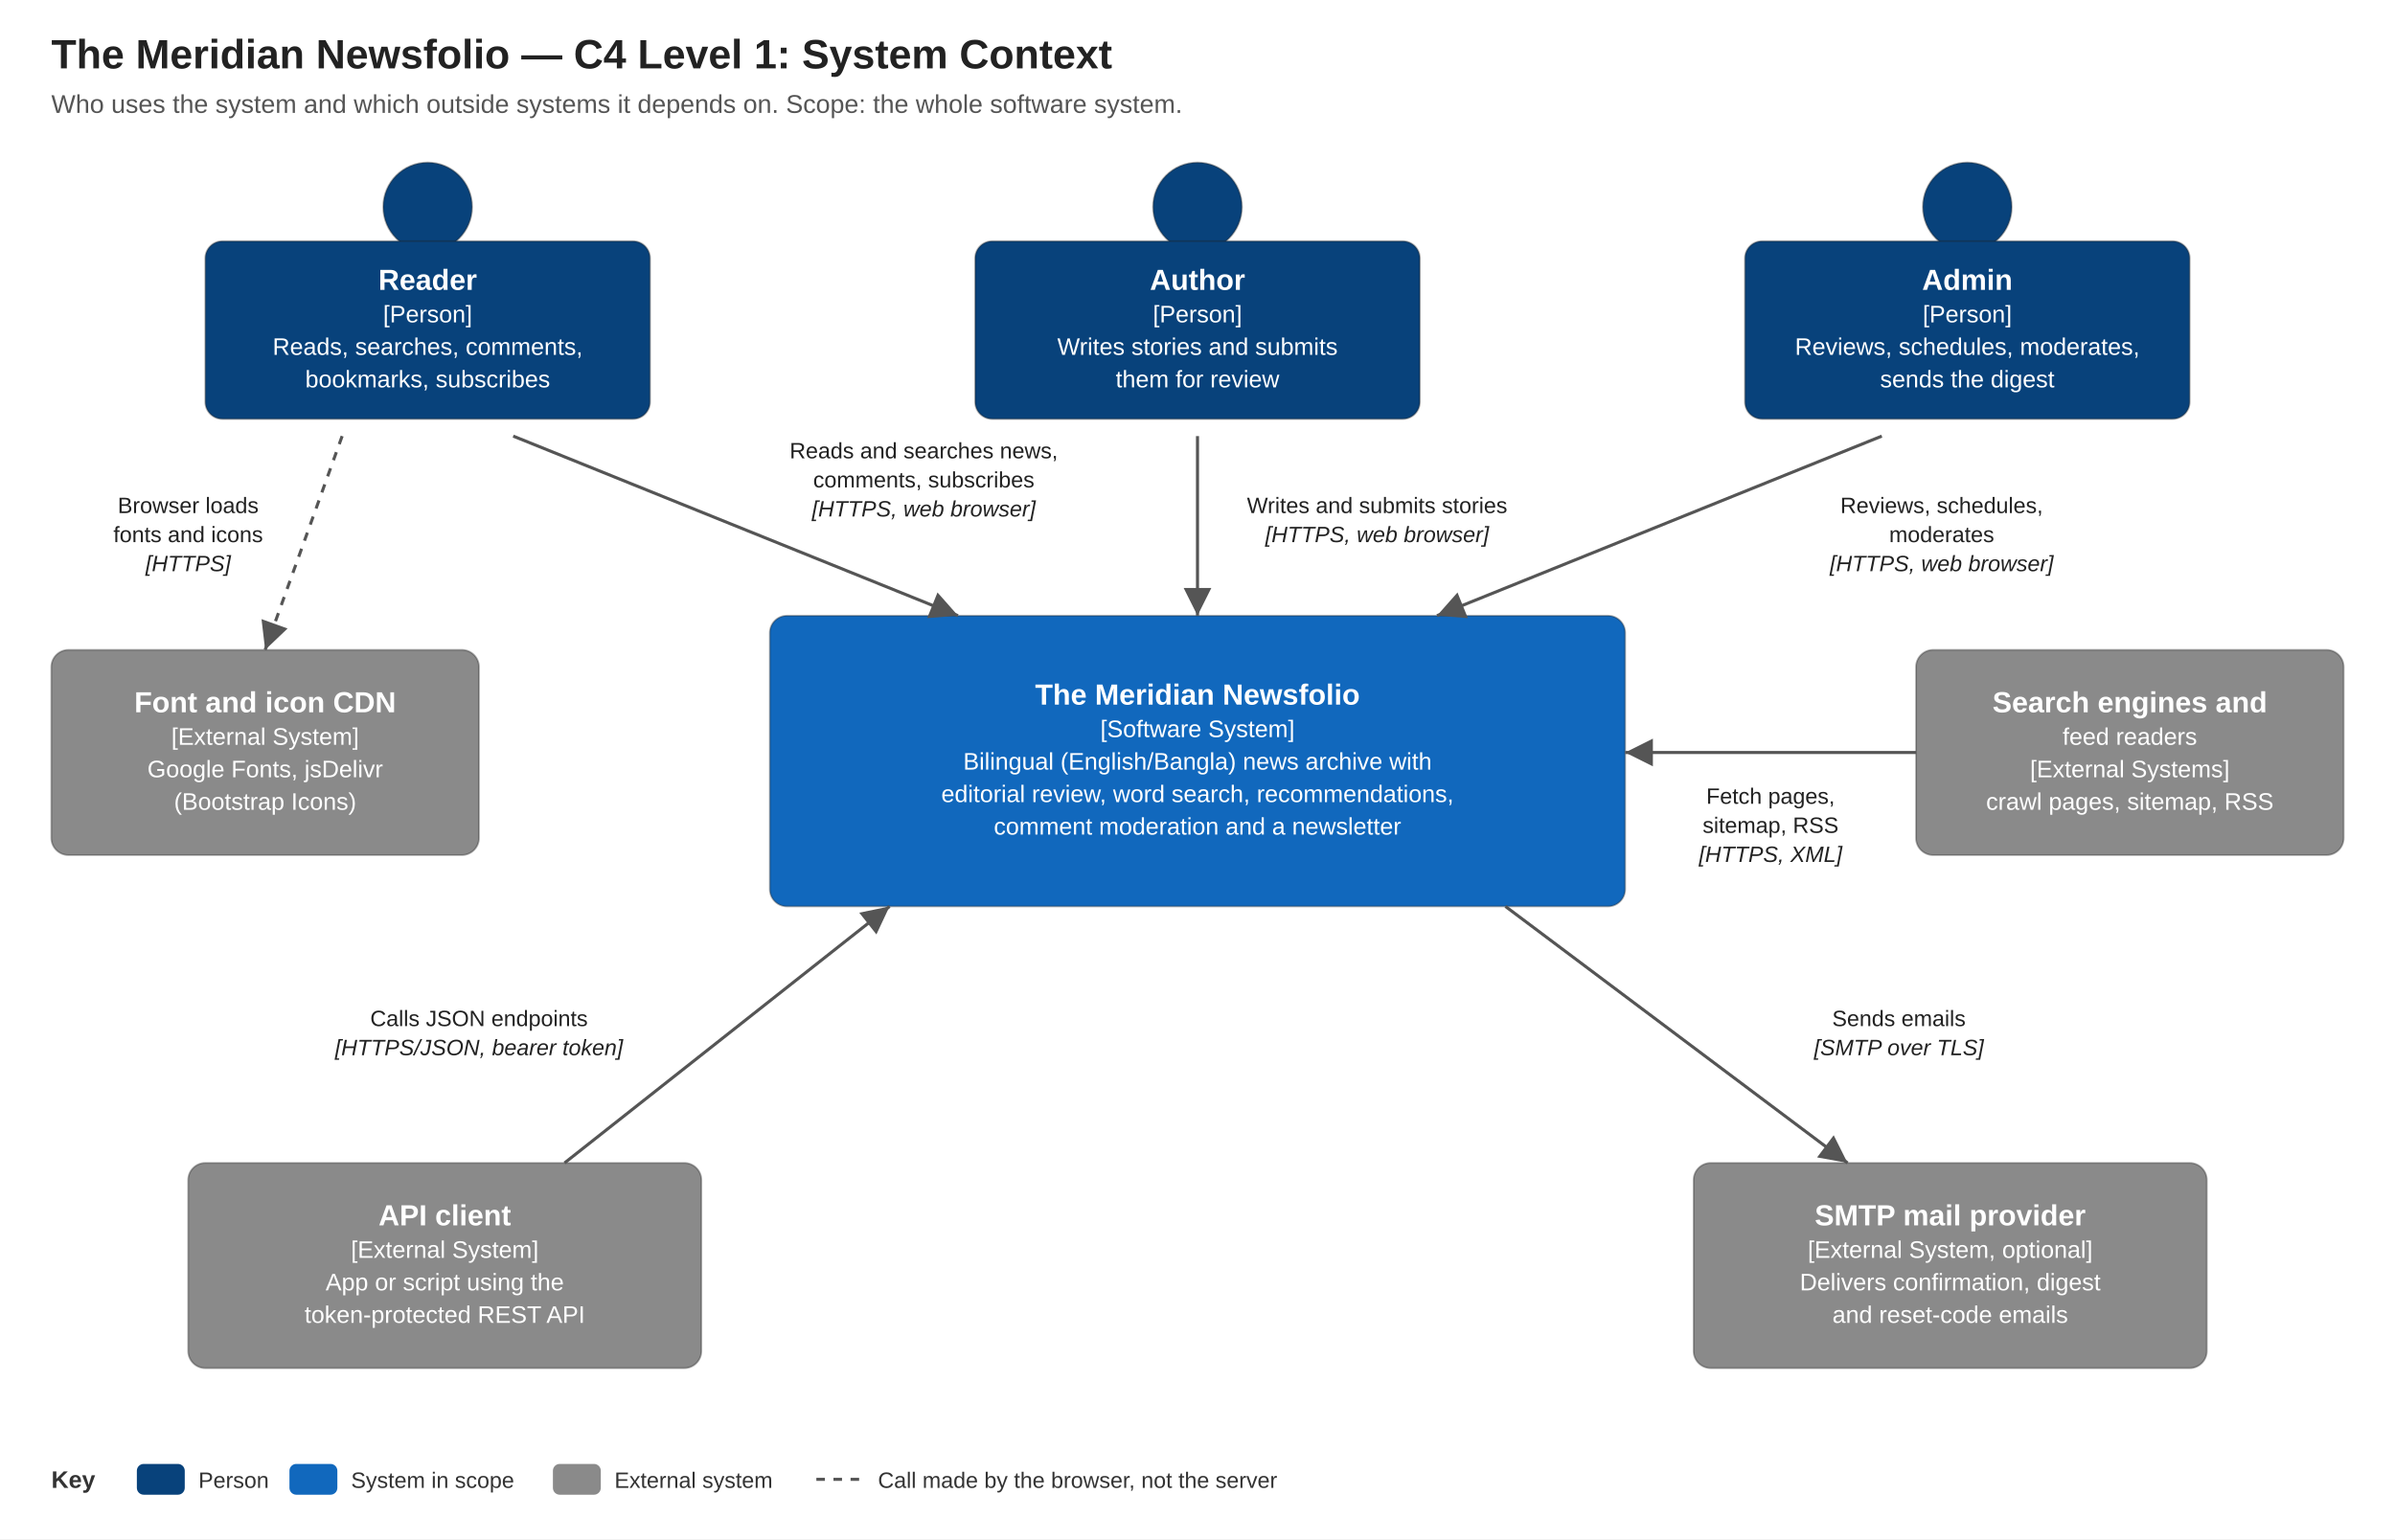
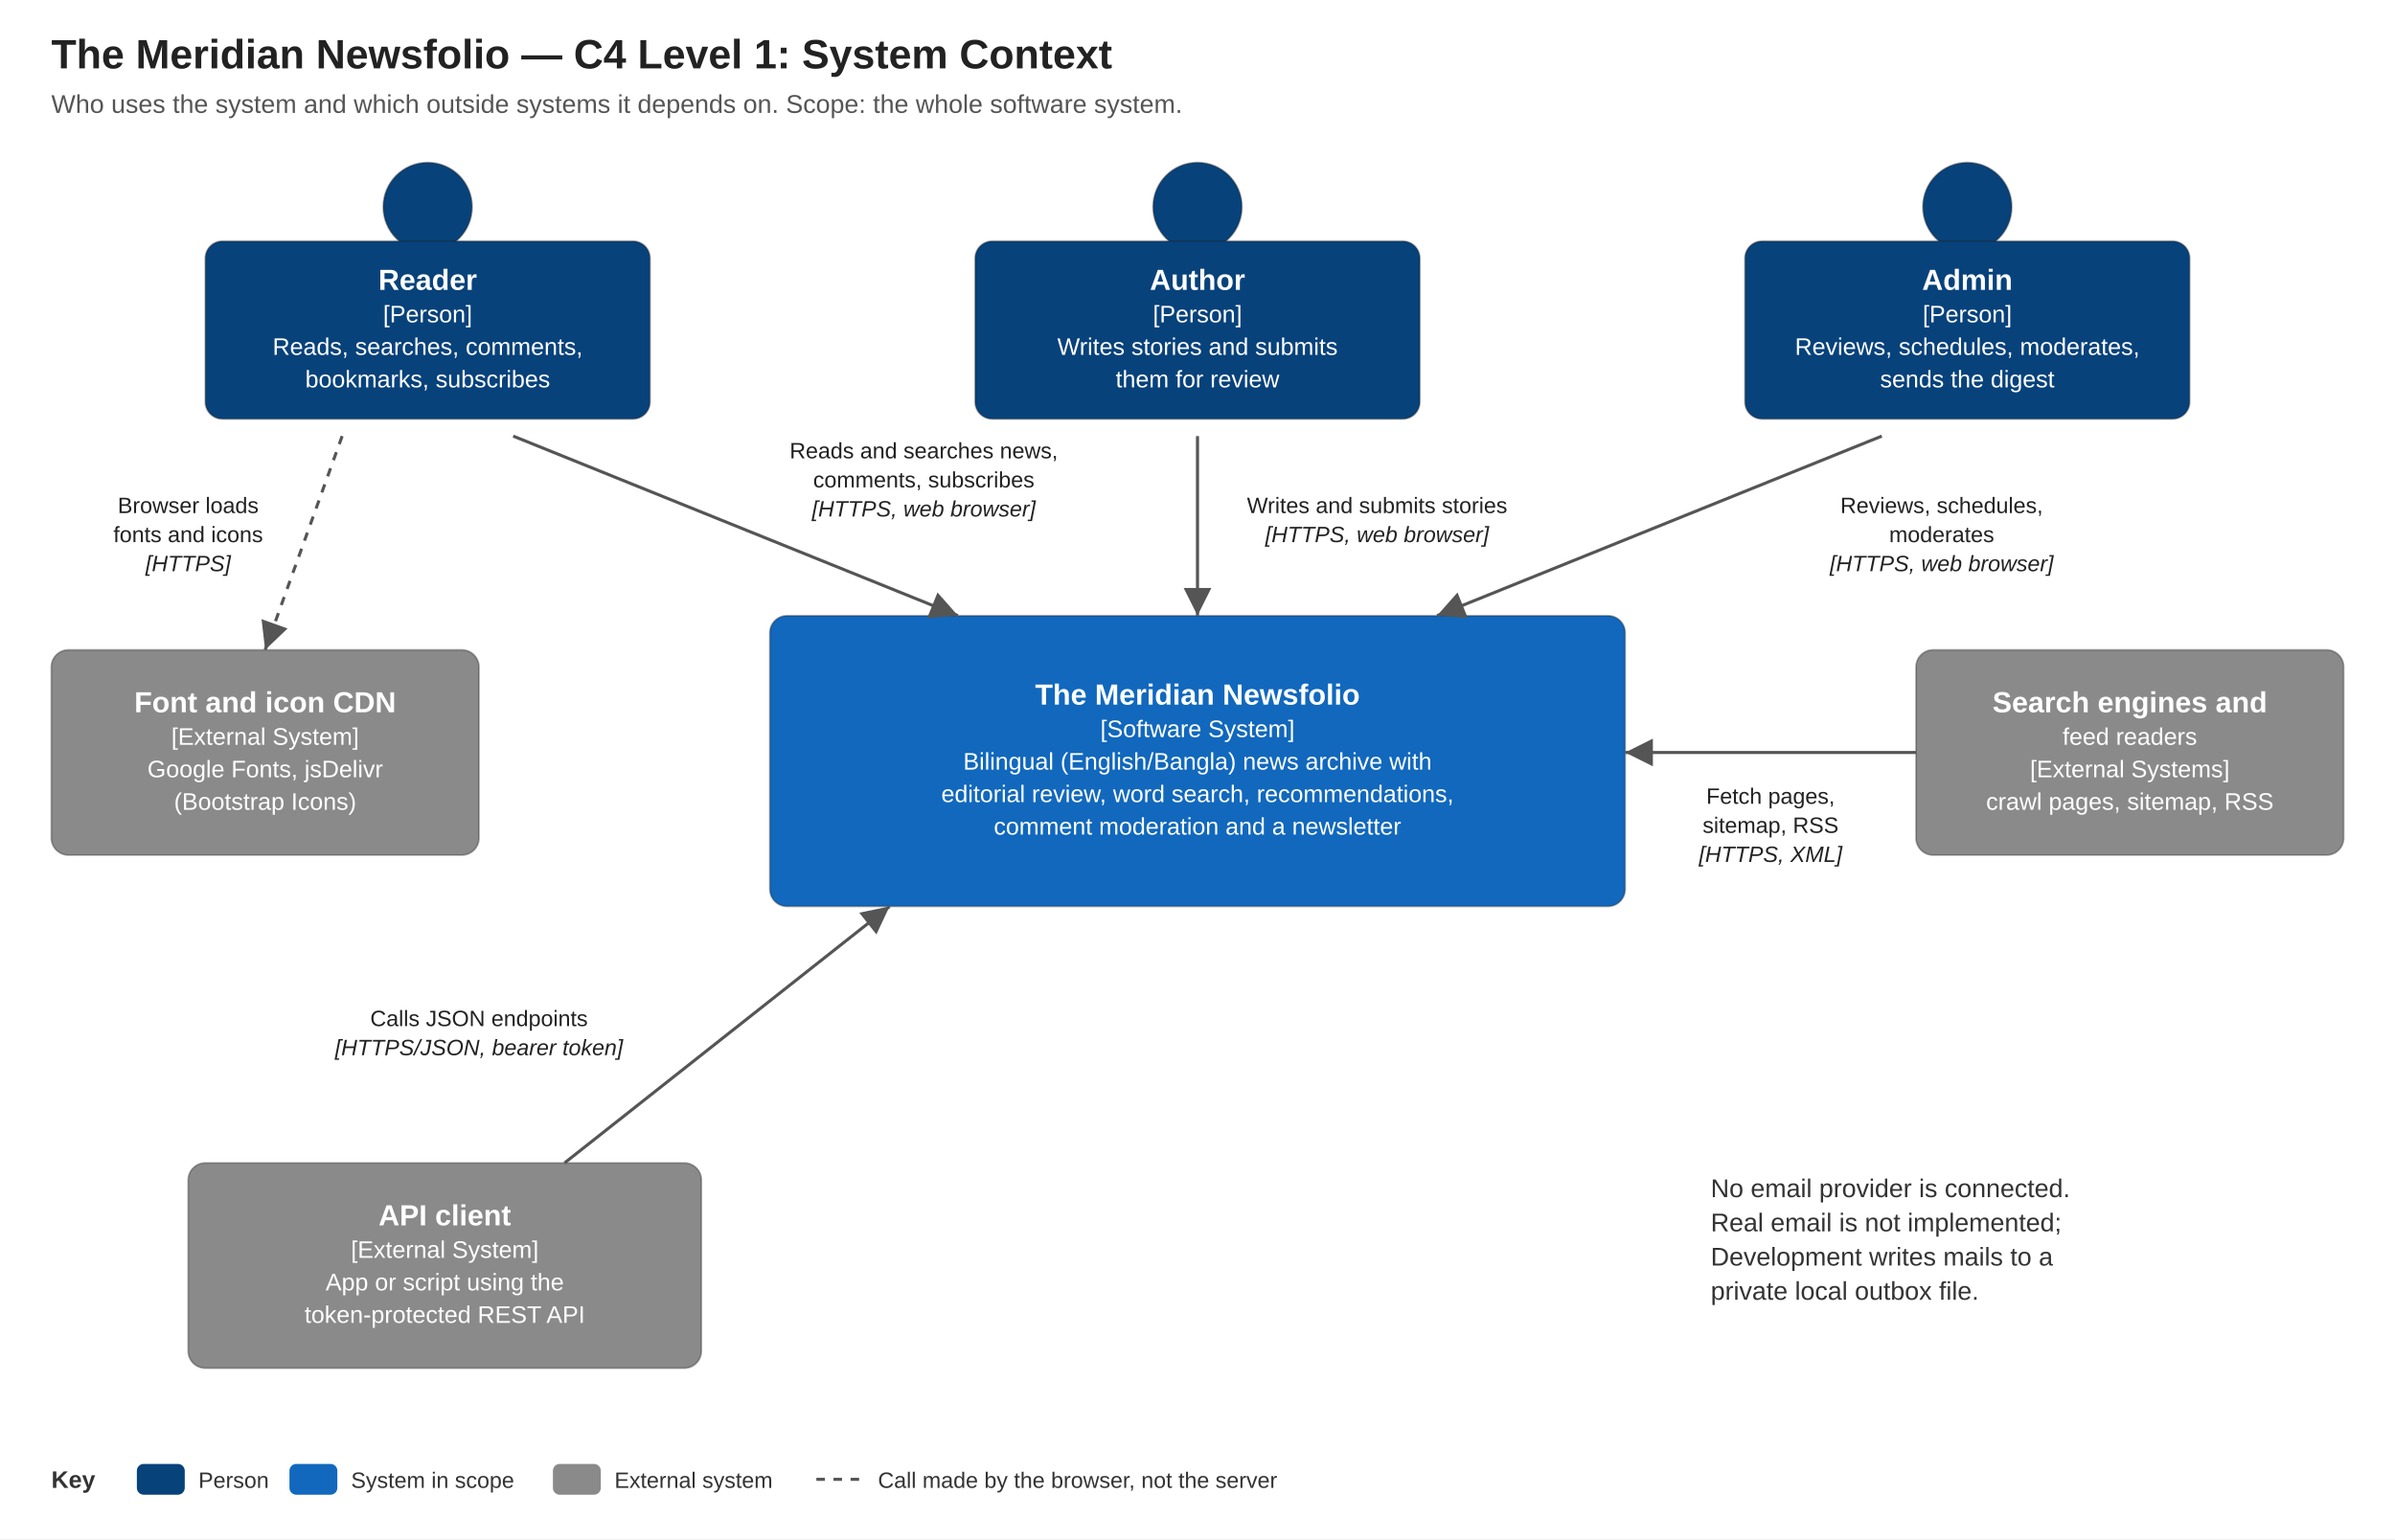
<svg xmlns="http://www.w3.org/2000/svg" width="1400" height="900" viewBox="0 0 1400 900" font-family="Segoe UI, Arial, sans-serif">
  <defs>
    <marker id="arrow" viewBox="0 0 10 10" refX="10" refY="5" markerWidth="9" markerHeight="9" orient="auto-start-reverse">
      <path d="M0,0 L10,5 L0,10 z" fill="#555555" />
    </marker>
  </defs>
  <rect width="1400" height="900" fill="#ffffff" />
  <text x="30" y="40" font-size="24" font-weight="700" fill="#222">The Meridian Newsfolio — C4 Level 1: System Context</text>
  <text x="30" y="66" font-size="15" fill="#555">Who uses the system and which outside systems it depends on. Scope: the whole software system.</text>
  <circle cx="250.0" cy="121" r="26" fill="#08427B" stroke="#1f1f1f" stroke-opacity="0.35" />
  <rect x="120" y="141" width="260" height="104" rx="10" fill="#08427B" stroke="#1f1f1f" stroke-opacity="0.35" />
  <text x="250.0" y="169.5" font-size="17" font-weight="700" fill="#fff" text-anchor="middle">Reader</text>
  <text x="250.0" y="188.5" font-size="14" font-weight="400" fill="#fff" text-anchor="middle">[Person]</text>
  <text x="250.0" y="207.5" font-size="14" font-weight="400" fill="#fff" text-anchor="middle">Reads, searches, comments,</text>
  <text x="250.0" y="226.5" font-size="14" font-weight="400" fill="#fff" text-anchor="middle">bookmarks, subscribes</text>
  <circle cx="700.0" cy="121" r="26" fill="#08427B" stroke="#1f1f1f" stroke-opacity="0.35" />
  <rect x="570" y="141" width="260" height="104" rx="10" fill="#08427B" stroke="#1f1f1f" stroke-opacity="0.35" />
  <text x="700.0" y="169.5" font-size="17" font-weight="700" fill="#fff" text-anchor="middle">Author</text>
  <text x="700.0" y="188.5" font-size="14" font-weight="400" fill="#fff" text-anchor="middle">[Person]</text>
  <text x="700.0" y="207.5" font-size="14" font-weight="400" fill="#fff" text-anchor="middle">Writes stories and submits</text>
  <text x="700.0" y="226.5" font-size="14" font-weight="400" fill="#fff" text-anchor="middle">them for review</text>
  <circle cx="1150.0" cy="121" r="26" fill="#08427B" stroke="#1f1f1f" stroke-opacity="0.35" />
  <rect x="1020" y="141" width="260" height="104" rx="10" fill="#08427B" stroke="#1f1f1f" stroke-opacity="0.35" />
  <text x="1150.0" y="169.5" font-size="17" font-weight="700" fill="#fff" text-anchor="middle">Admin</text>
  <text x="1150.0" y="188.5" font-size="14" font-weight="400" fill="#fff" text-anchor="middle">[Person]</text>
  <text x="1150.0" y="207.5" font-size="14" font-weight="400" fill="#fff" text-anchor="middle">Reviews, schedules, moderates,</text>
  <text x="1150.0" y="226.5" font-size="14" font-weight="400" fill="#fff" text-anchor="middle">sends the digest</text>
  <rect x="450" y="360" width="500" height="170" rx="10" fill="#1168BD" stroke="#1f1f1f" stroke-opacity="0.35" />
  <text x="700.0" y="412.0" font-size="17" font-weight="700" fill="#fff" text-anchor="middle">The Meridian Newsfolio</text>
  <text x="700.0" y="431.0" font-size="14" font-weight="400" fill="#fff" text-anchor="middle">[Software System]</text>
  <text x="700.0" y="450.0" font-size="14" font-weight="400" fill="#fff" text-anchor="middle">Bilingual (English/Bangla) news archive with</text>
  <text x="700.0" y="469.0" font-size="14" font-weight="400" fill="#fff" text-anchor="middle">editorial review, word search, recommendations,</text>
  <text x="700.0" y="488.0" font-size="14" font-weight="400" fill="#fff" text-anchor="middle">comment moderation and a newsletter</text>
  <rect x="30" y="380" width="250" height="120" rx="10" fill="#8A8A8A" stroke="#1f1f1f" stroke-opacity="0.35" />
  <text x="155.0" y="416.5" font-size="17" font-weight="700" fill="#fff" text-anchor="middle">Font and icon CDN</text>
  <text x="155.0" y="435.5" font-size="14" font-weight="400" fill="#fff" text-anchor="middle">[External System]</text>
  <text x="155.0" y="454.5" font-size="14" font-weight="400" fill="#fff" text-anchor="middle">Google Fonts, jsDelivr</text>
  <text x="155.0" y="473.5" font-size="14" font-weight="400" fill="#fff" text-anchor="middle">(Bootstrap Icons)</text>
  <rect x="1120" y="380" width="250" height="120" rx="10" fill="#8A8A8A" stroke="#1f1f1f" stroke-opacity="0.35" />
  <text x="1245.0" y="416.5" font-size="17" font-weight="700" fill="#fff" text-anchor="middle">Search engines and</text>
  <text x="1245.0" y="435.5" font-size="14" font-weight="400" fill="#fff" text-anchor="middle">feed readers</text>
  <text x="1245.0" y="454.5" font-size="14" font-weight="400" fill="#fff" text-anchor="middle">[External Systems]</text>
  <text x="1245.0" y="473.5" font-size="14" font-weight="400" fill="#fff" text-anchor="middle">crawl pages, sitemap, RSS</text>
  <rect x="110" y="680" width="300" height="120" rx="10" fill="#8A8A8A" stroke="#1f1f1f" stroke-opacity="0.35" />
  <text x="260.0" y="716.5" font-size="17" font-weight="700" fill="#fff" text-anchor="middle">API client</text>
  <text x="260.0" y="735.5" font-size="14" font-weight="400" fill="#fff" text-anchor="middle">[External System]</text>
  <text x="260.0" y="754.5" font-size="14" font-weight="400" fill="#fff" text-anchor="middle">App or script using the</text>
  <text x="260.0" y="773.5" font-size="14" font-weight="400" fill="#fff" text-anchor="middle">token-protected REST API</text>
-   <rect x="990" y="680" width="300" height="120" rx="10" fill="#8A8A8A" stroke="#1f1f1f" stroke-opacity="0.35" />
-   <text x="1140.0" y="716.5" font-size="17" font-weight="700" fill="#fff" text-anchor="middle">SMTP mail provider</text>
-   <text x="1140.0" y="735.5" font-size="14" font-weight="400" fill="#fff" text-anchor="middle">[External System, optional]</text>
-   <text x="1140.0" y="754.5" font-size="14" font-weight="400" fill="#fff" text-anchor="middle">Delivers confirmation, digest</text>
-   <text x="1140.0" y="773.5" font-size="14" font-weight="400" fill="#fff" text-anchor="middle">and reset-code emails</text>
+   <text x="1000" y="700" font-size="15" font-weight="400" fill="#333" text-anchor="start">No email provider is connected.</text>
+   <text x="1000" y="720" font-size="15" font-weight="400" fill="#333" text-anchor="start">Real email is not implemented;</text>
+   <text x="1000" y="740" font-size="15" font-weight="400" fill="#333" text-anchor="start">Development writes mails to a</text>
+   <text x="1000" y="760" font-size="15" font-weight="400" fill="#333" text-anchor="start">private local outbox file.</text>
  <line x1="300" y1="255" x2="560" y2="360" stroke="#555555" stroke-width="1.8" marker-end="url(#arrow)" />
  <text x="540" y="268" font-size="13" fill="#222" text-anchor="middle" paint-order="stroke" stroke="#ffffff" stroke-width="5" stroke-linejoin="round">Reads and searches news,</text>
  <text x="540" y="285" font-size="13" fill="#222" text-anchor="middle" paint-order="stroke" stroke="#ffffff" stroke-width="5" stroke-linejoin="round">comments, subscribes</text>
  <text x="540" y="302" font-size="13" fill="#222" text-anchor="middle" paint-order="stroke" stroke="#ffffff" stroke-width="5" stroke-linejoin="round" font-style="italic">[HTTPS, web browser]</text>
  <line x1="700" y1="255" x2="700" y2="360" stroke="#555555" stroke-width="1.8" marker-end="url(#arrow)" />
  <text x="805" y="300" font-size="13" fill="#222" text-anchor="middle" paint-order="stroke" stroke="#ffffff" stroke-width="5" stroke-linejoin="round">Writes and submits stories</text>
  <text x="805" y="317" font-size="13" fill="#222" text-anchor="middle" paint-order="stroke" stroke="#ffffff" stroke-width="5" stroke-linejoin="round" font-style="italic">[HTTPS, web browser]</text>
  <line x1="1100" y1="255" x2="840" y2="360" stroke="#555555" stroke-width="1.8" marker-end="url(#arrow)" />
  <text x="1135" y="300" font-size="13" fill="#222" text-anchor="middle" paint-order="stroke" stroke="#ffffff" stroke-width="5" stroke-linejoin="round">Reviews, schedules,</text>
  <text x="1135" y="317" font-size="13" fill="#222" text-anchor="middle" paint-order="stroke" stroke="#ffffff" stroke-width="5" stroke-linejoin="round">moderates</text>
  <text x="1135" y="334" font-size="13" fill="#222" text-anchor="middle" paint-order="stroke" stroke="#ffffff" stroke-width="5" stroke-linejoin="round" font-style="italic">[HTTPS, web browser]</text>
  <line x1="1120" y1="440" x2="950" y2="440" stroke="#555555" stroke-width="1.8" marker-end="url(#arrow)" />
  <text x="1035" y="470" font-size="13" fill="#222" text-anchor="middle" paint-order="stroke" stroke="#ffffff" stroke-width="5" stroke-linejoin="round">Fetch pages,</text>
  <text x="1035" y="487" font-size="13" fill="#222" text-anchor="middle" paint-order="stroke" stroke="#ffffff" stroke-width="5" stroke-linejoin="round">sitemap, RSS</text>
  <text x="1035" y="504" font-size="13" fill="#222" text-anchor="middle" paint-order="stroke" stroke="#ffffff" stroke-width="5" stroke-linejoin="round" font-style="italic">[HTTPS, XML]</text>
  <line x1="330" y1="680" x2="520" y2="530" stroke="#555555" stroke-width="1.8" marker-end="url(#arrow)" />
  <text x="280" y="600" font-size="13" fill="#222" text-anchor="middle" paint-order="stroke" stroke="#ffffff" stroke-width="5" stroke-linejoin="round">Calls JSON endpoints</text>
  <text x="280" y="617" font-size="13" fill="#222" text-anchor="middle" paint-order="stroke" stroke="#ffffff" stroke-width="5" stroke-linejoin="round" font-style="italic">[HTTPS/JSON, bearer token]</text>
-   <line x1="880" y1="530" x2="1080" y2="680" stroke="#555555" stroke-width="1.8" marker-end="url(#arrow)" />
-   <text x="1110" y="600" font-size="13" fill="#222" text-anchor="middle" paint-order="stroke" stroke="#ffffff" stroke-width="5" stroke-linejoin="round">Sends emails</text>
-   <text x="1110" y="617" font-size="13" fill="#222" text-anchor="middle" paint-order="stroke" stroke="#ffffff" stroke-width="5" stroke-linejoin="round" font-style="italic">[SMTP over TLS]</text>
  <line x1="200" y1="255" x2="155" y2="380" stroke="#555555" stroke-width="1.8" marker-end="url(#arrow)" stroke-dasharray="5 5" />
  <text x="110" y="300" font-size="13" fill="#222" text-anchor="middle" paint-order="stroke" stroke="#ffffff" stroke-width="5" stroke-linejoin="round">Browser loads</text>
  <text x="110" y="317" font-size="13" fill="#222" text-anchor="middle" paint-order="stroke" stroke="#ffffff" stroke-width="5" stroke-linejoin="round">fonts and icons</text>
  <text x="110" y="334" font-size="13" fill="#222" text-anchor="middle" paint-order="stroke" stroke="#ffffff" stroke-width="5" stroke-linejoin="round" font-style="italic">[HTTPS]</text>
  <text x="30" y="870" font-size="14" font-weight="700" fill="#333">Key</text>
  <rect x="80" y="856" width="28" height="18" rx="4" fill="#08427B" />
  <text x="116" y="870" font-size="13" fill="#333">Person</text>
  <rect x="169.2" y="856" width="28" height="18" rx="4" fill="#1168BD" />
  <text x="205.2" y="870" font-size="13" fill="#333">System in scope</text>
  <rect x="323.2" y="856" width="28" height="18" rx="4" fill="#8A8A8A" />
  <text x="359.2" y="870" font-size="13" fill="#333">External system</text>
  <line x1="477.2" y1="865" x2="505.2" y2="865" stroke="#555555" stroke-width="1.8" stroke-dasharray="5 5" />
  <text x="513.2" y="870" font-size="13" fill="#333">Call made by the browser, not the server</text>
</svg>
